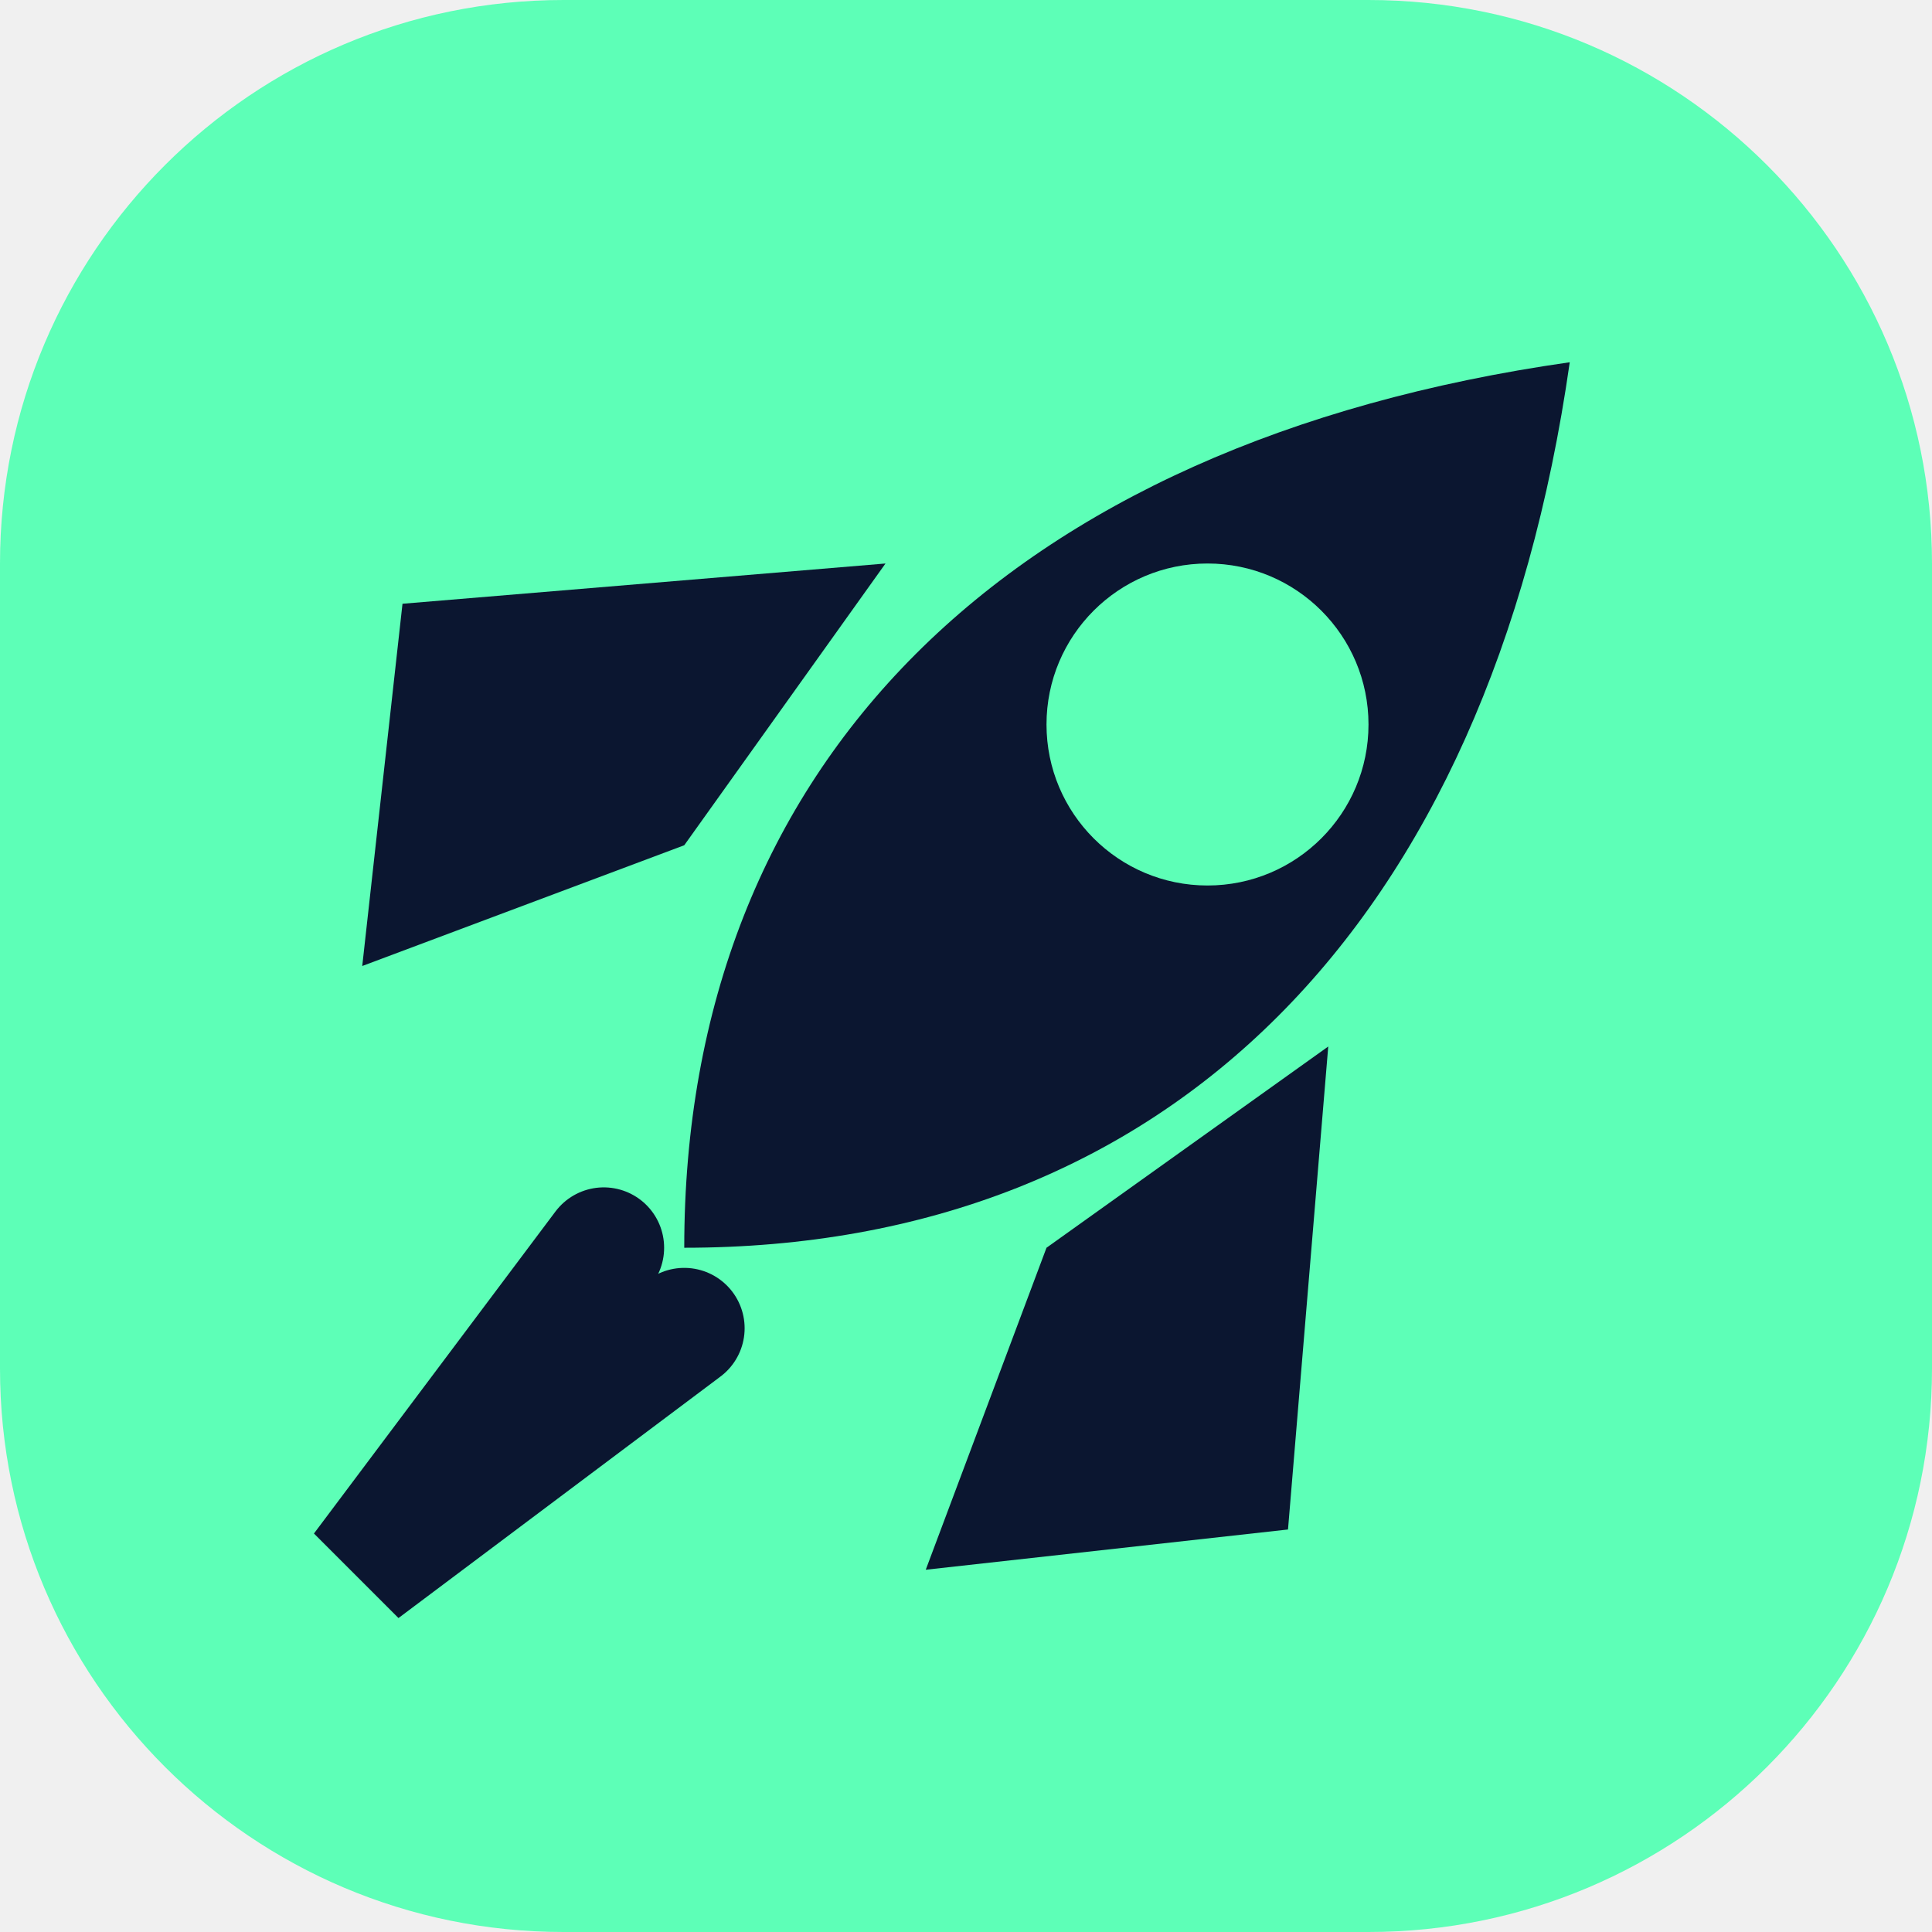
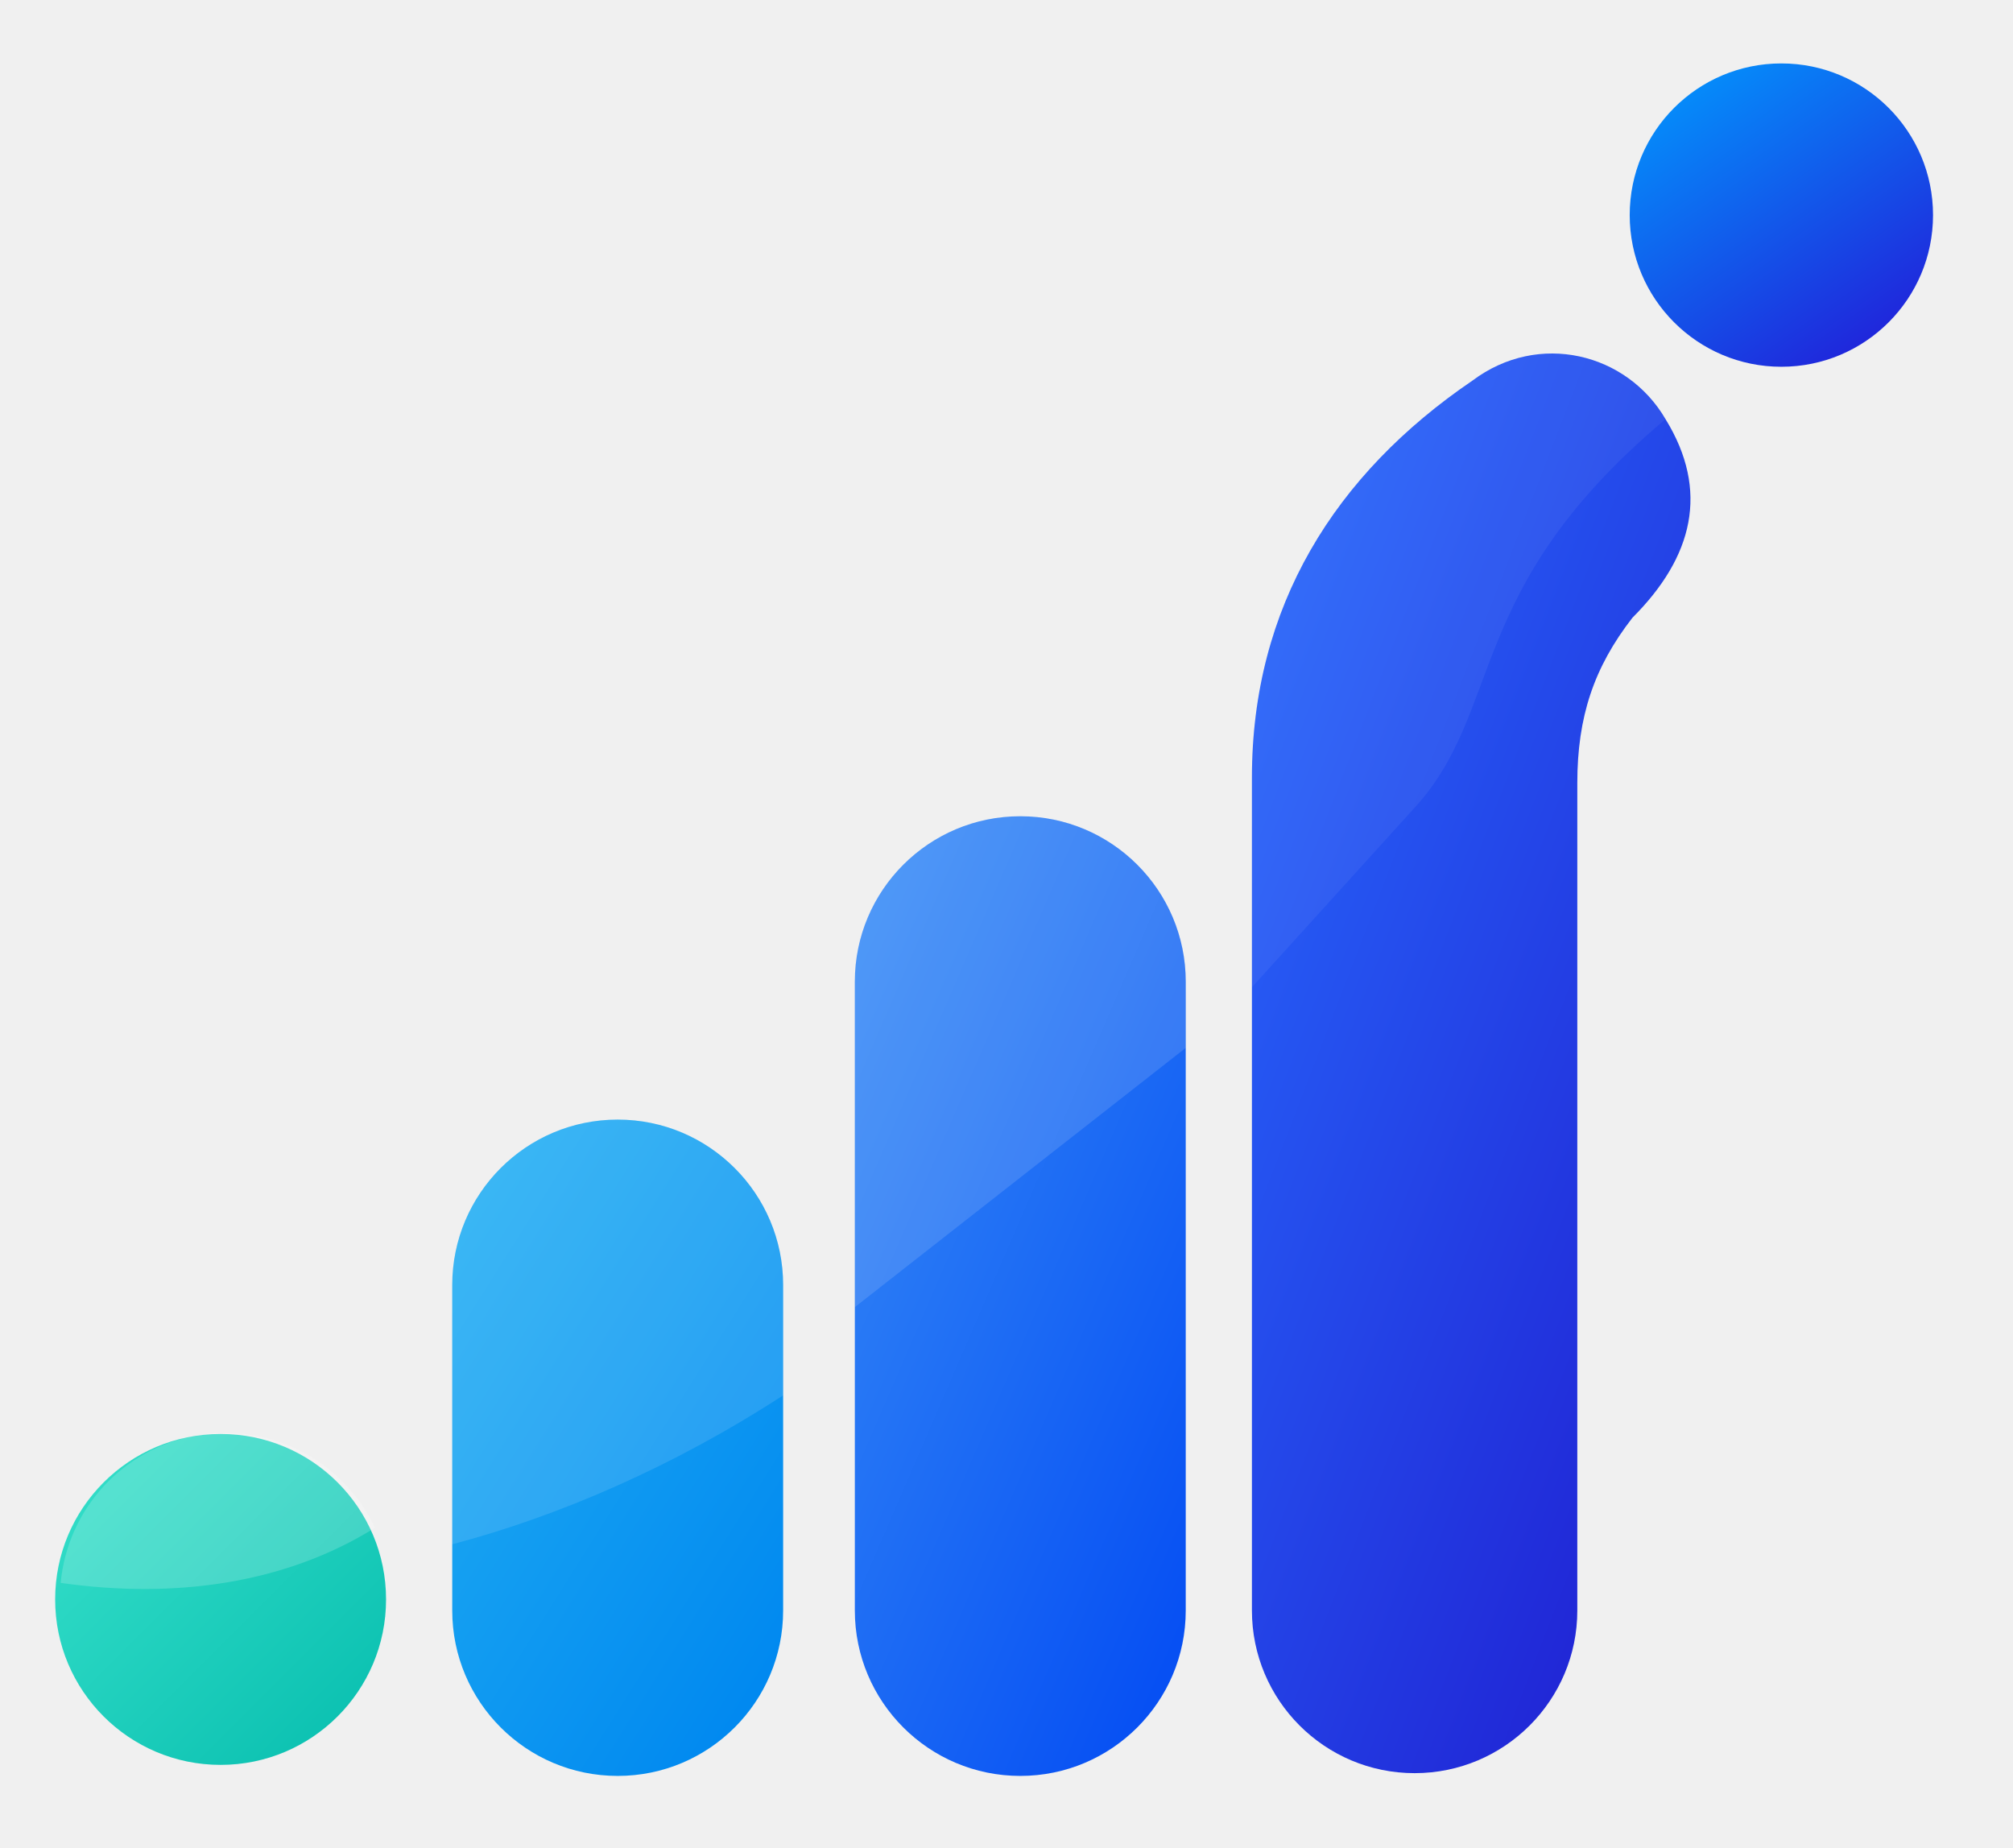
- <svg xmlns="http://www.w3.org/2000/svg" viewBox="0 0 48 48" role="img" aria-label="Launchpad">
-   <rect width="48" height="48" rx="14" fill="#5dffb7" />
-   <path d="M17 31c0-12 8-20 22-22-2 14-10 22-22 22Z" fill="#0b1630" />
-   <circle cx="30" cy="18" r="4" fill="#5dffb7" />
-   <path d="m17 21-8 3 1-9 12-1M26 31l-3 8 9-1 1-12" fill="#0b1630" />
-   <path d="m15 31-6 8 8-6" stroke="#0b1630" stroke-width="3" stroke-linecap="round" />
+ <svg xmlns="http://www.w3.org/2000/svg" viewBox="-10 -4 365 335" role="img" aria-label="Launchpad growth symbol">
+   <defs>
+     <linearGradient id="mint" x1="0" y1="0" x2="1" y2="1">
+       <stop stop-color="#38e1cb" />
+       <stop offset="1" stop-color="#06bdae" />
+     </linearGradient>
+     <linearGradient id="cyan" x1="0" y1="0" x2=".8" y2="1">
+       <stop stop-color="#24b1f2" />
+       <stop offset="1" stop-color="#0088f0" />
+     </linearGradient>
+     <linearGradient id="blue" x1="0" y1="0" x2=".8" y2="1">
+       <stop stop-color="#388df6" />
+       <stop offset="1" stop-color="#0750f3" />
+     </linearGradient>
+     <linearGradient id="rise" x1="0" y1="0" x2=".8" y2="1">
+       <stop stop-color="#286dff" />
+       <stop offset="1" stop-color="#2021d3" />
+     </linearGradient>
+     <linearGradient id="head" x1="0" y1="0" x2=".7" y2="1">
+       <stop stop-color="#009dff" />
+       <stop offset="1" stop-color="#2025db" />
+     </linearGradient>
+   </defs>
+   <g>
+     <circle cx="30" cy="286" r="30" fill="url(#mint)" />
+     <path d="M1 283a30 30 0 0 1 57-10c-16 10-36 13-57 10Z" fill="#fff" opacity=".18" />
+     <rect x="72" y="199" width="60" height="119" rx="30" fill="url(#cyan)" />
+     <path d="M72 276v-47a30 30 0 0 1 60 0v20c-20 13-41 22-60 27Z" fill="#fff" opacity=".12" />
+     <rect x="145" y="144" width="60" height="174" rx="30" fill="url(#blue)" />
+     <path d="M145 233v-59a30 30 0 0 1 60 0v12Z" fill="#fff" opacity=".13" />
+     <path d="M217 288V137c0-31 15-55 40-72 12-9 28-5 35 7 8 13 5 25-6 36-7 9-10 18-10 30v150a29.5 29.5 0 0 1-59 0Z" fill="url(#rise)" />
+     <path d="M217 175v-38c0-31 15-55 40-72 12-9 28-5 35 7-37 31-29 53-46 71Z" fill="#fff" opacity=".055" />
+     <circle cx="313" cy="35" r="27.5" fill="url(#head)" />
+   </g>
</svg>
